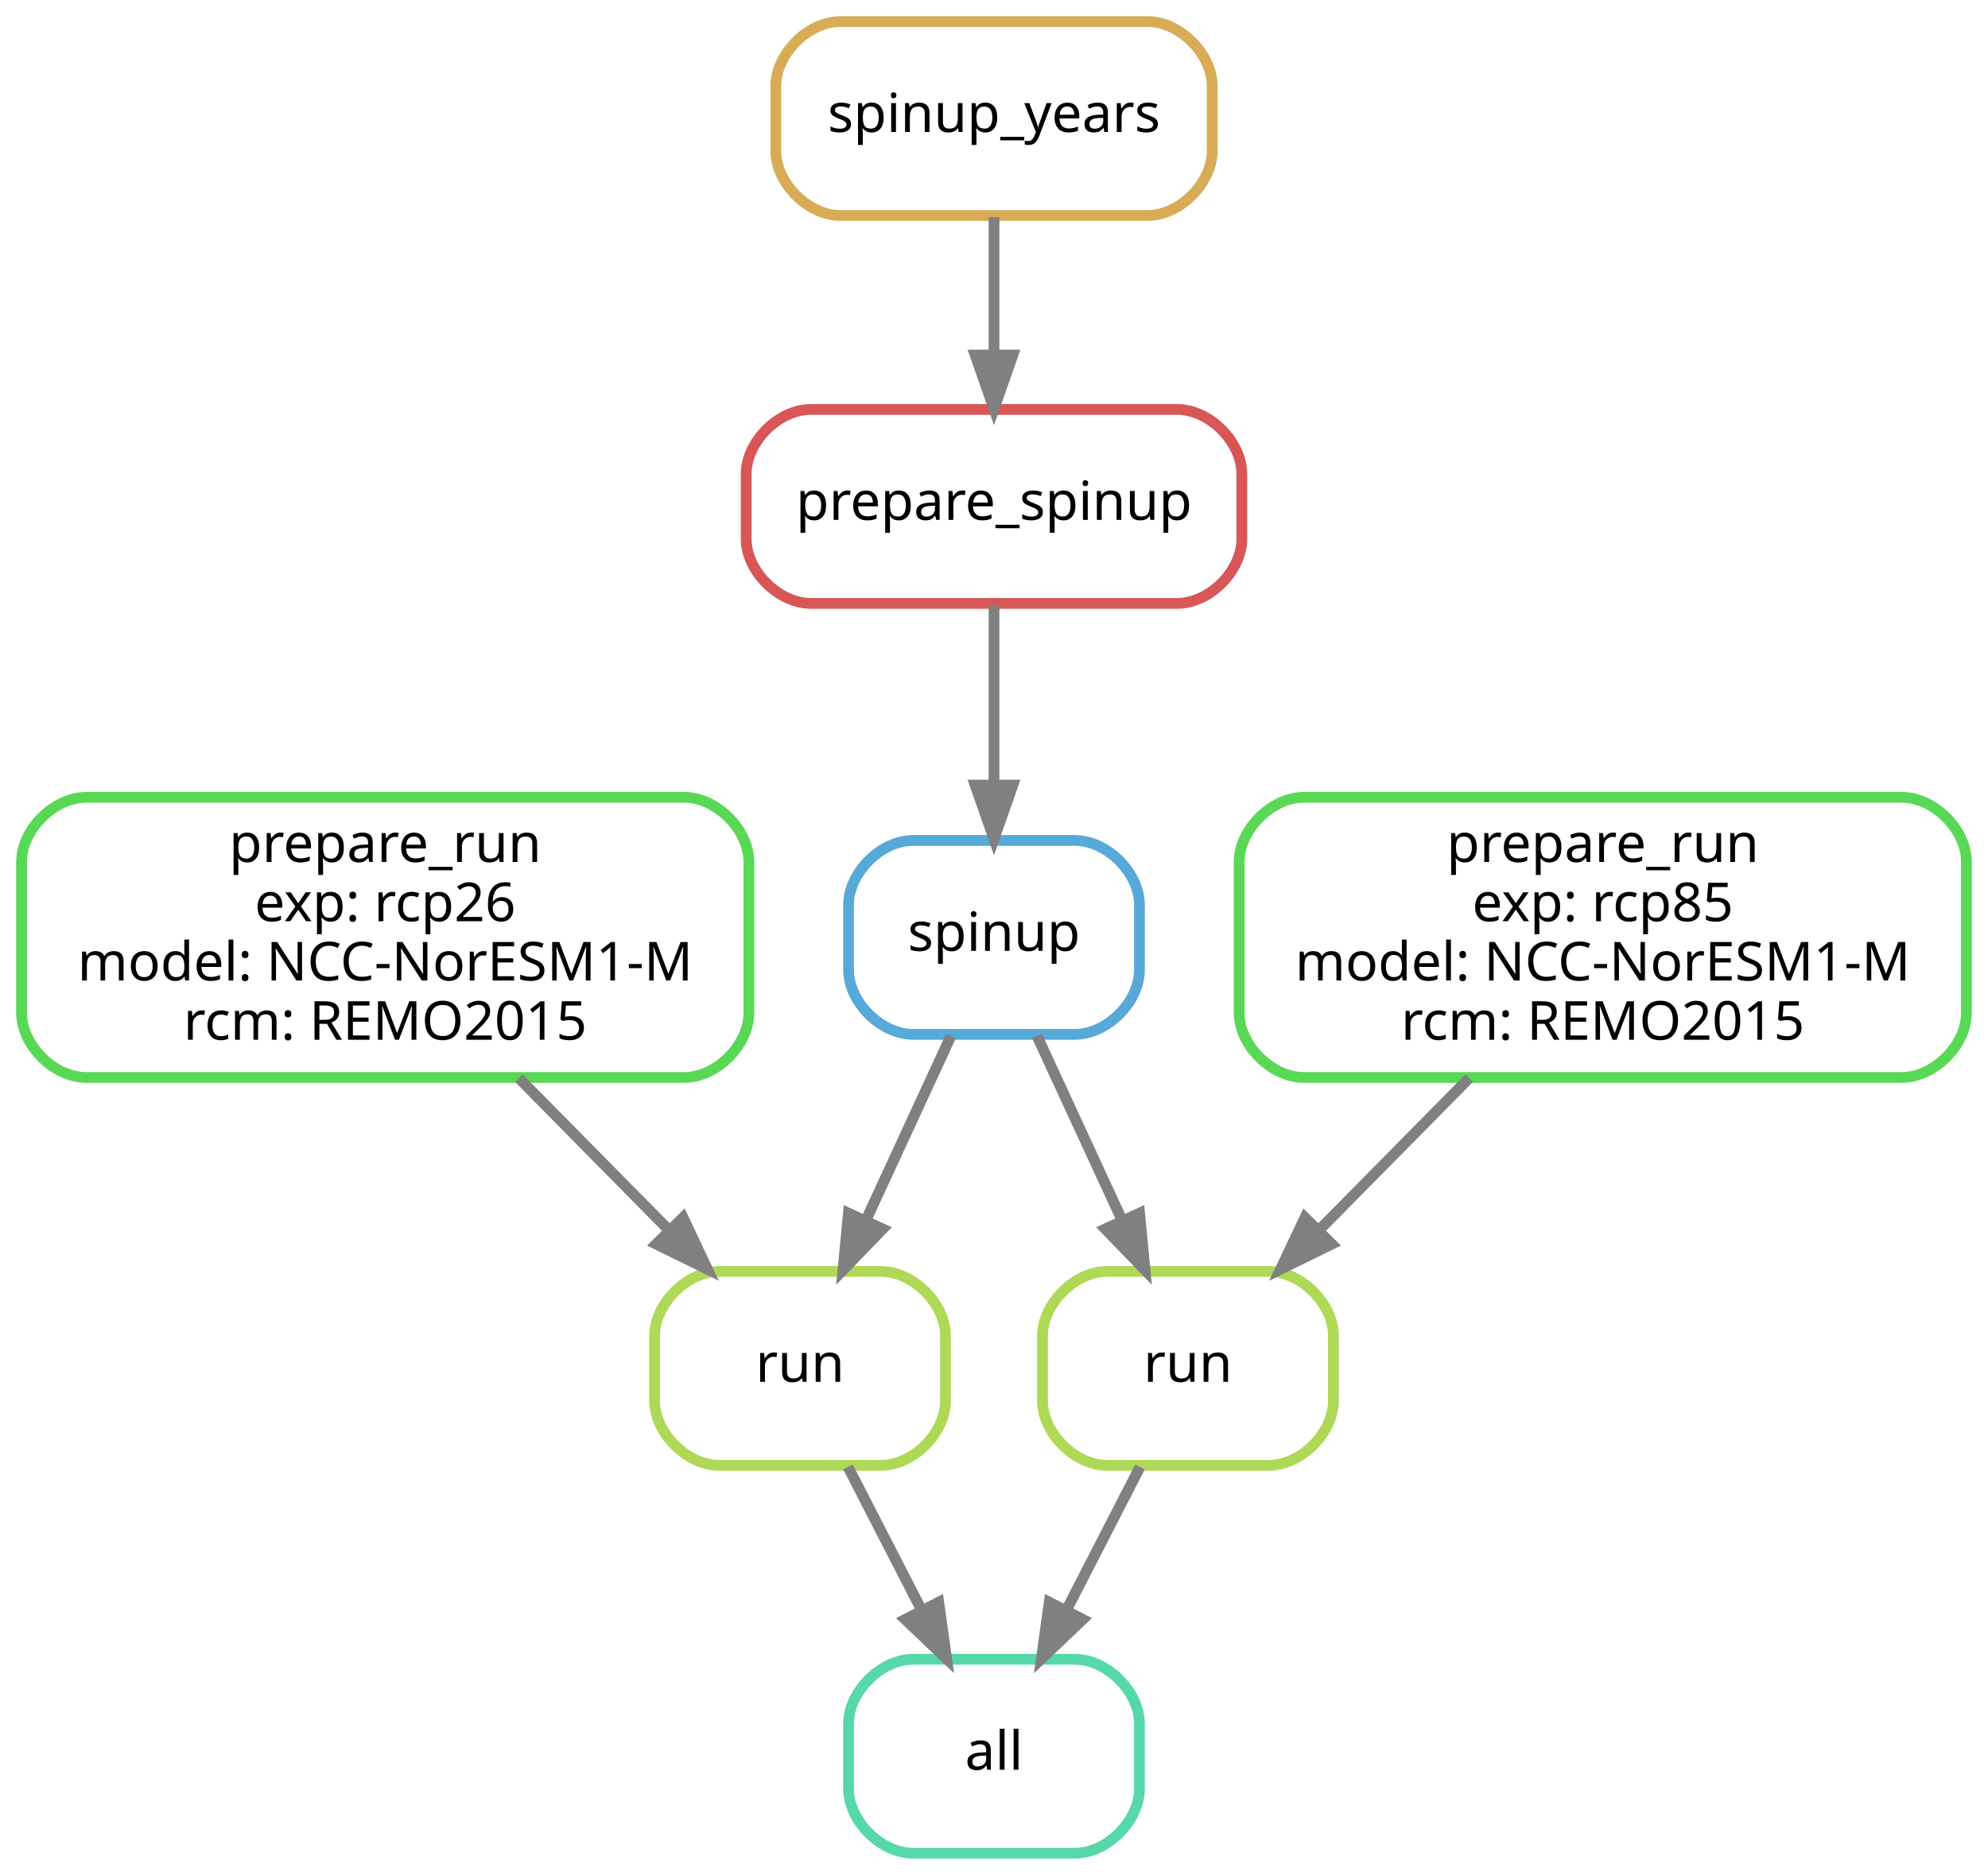
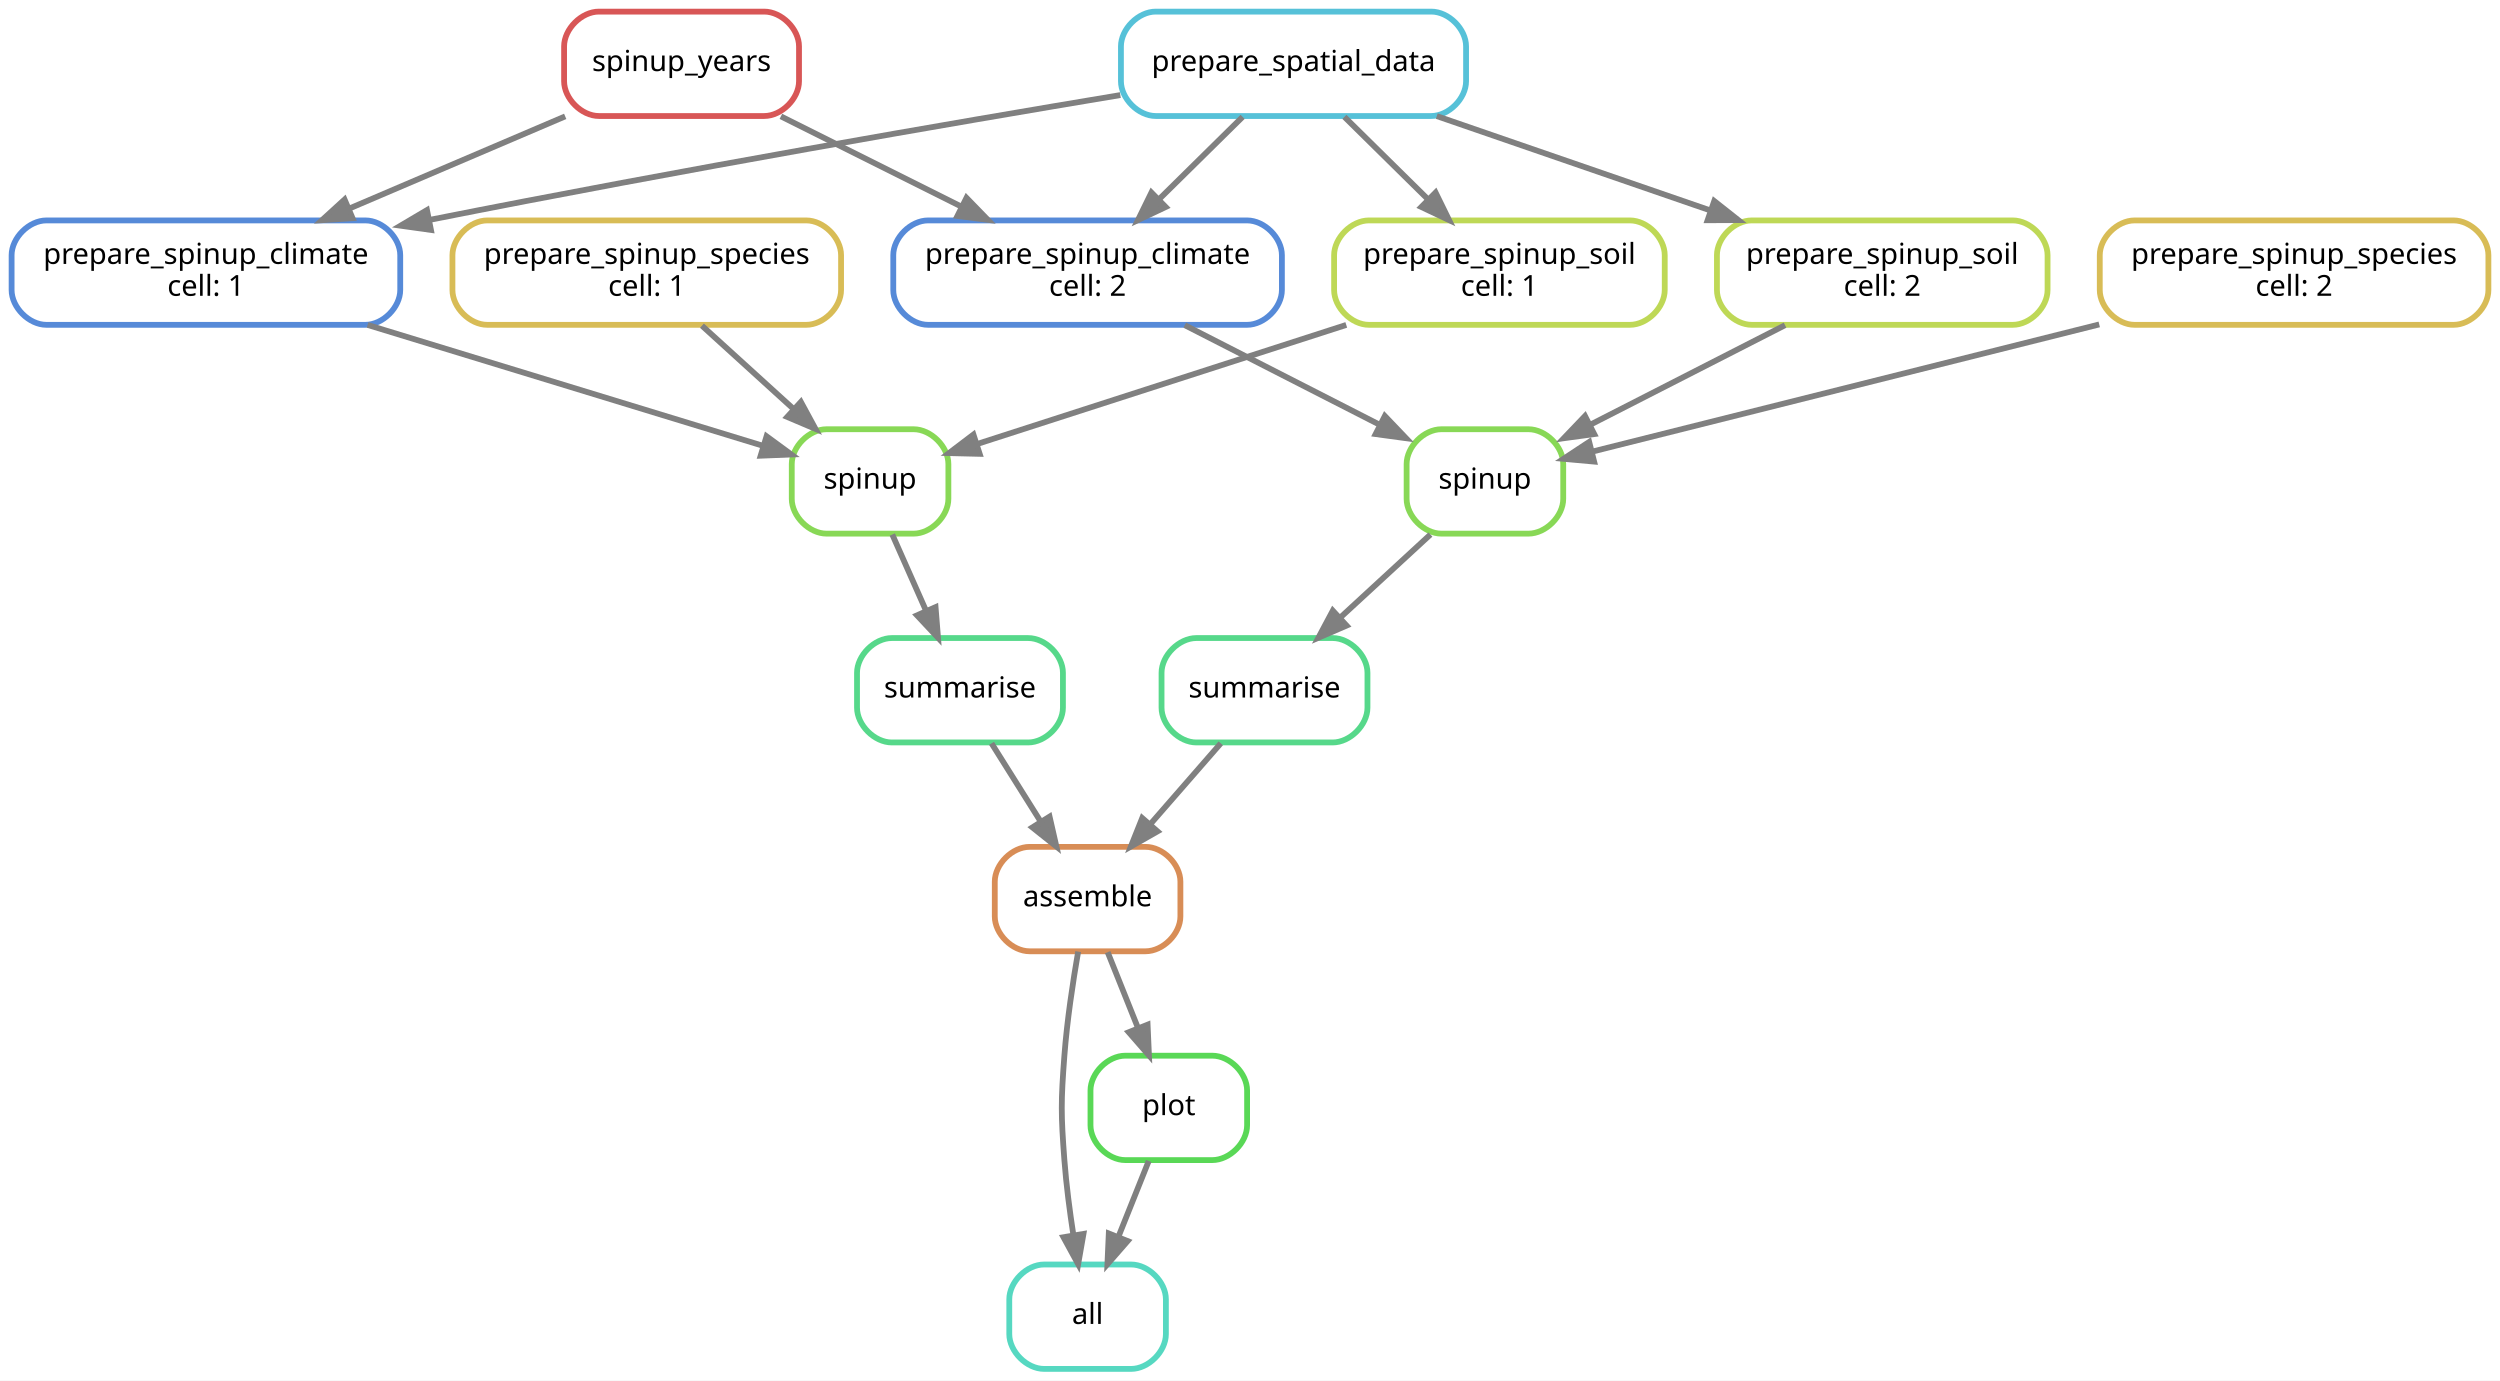
- <svg xmlns="http://www.w3.org/2000/svg" width="369pt" height="348pt" viewBox="0.00 0.00 369.00 348.00">
-   <g id="graph0" class="graph" transform="scale(1 1) rotate(0) translate(4 344)">
-     <polygon fill="white" stroke="transparent" points="-4,4 -4,-344 365,-344 365,4 -4,4" />
+ <svg xmlns="http://www.w3.org/2000/svg" width="862pt" height="476pt" viewBox="0.00 0.00 862.00 476.00">
+   <g id="graph0" class="graph" transform="scale(1 1) rotate(0) translate(4 472)">
+     <polygon fill="white" stroke="transparent" points="-4,4 -4,-472 858,-472 858,4 -4,4" />
    <g id="node1" class="node">
-       <path fill="none" stroke="#56d8a9" stroke-width="2" d="M195.5,-36C195.5,-36 165.5,-36 165.5,-36 159.5,-36 153.5,-30 153.5,-24 153.5,-24 153.5,-12 153.5,-12 153.5,-6 159.5,0 165.5,0 165.5,0 195.5,0 195.5,0 201.5,0 207.5,-6 207.5,-12 207.5,-12 207.5,-24 207.5,-24 207.5,-30 201.5,-36 195.5,-36" />
-       <text text-anchor="middle" x="180.5" y="-15.5" font-family="sans" font-size="10.00">all</text>
+       <path fill="none" stroke="#56d8c1" stroke-width="2" d="M386,-36C386,-36 356,-36 356,-36 350,-36 344,-30 344,-24 344,-24 344,-12 344,-12 344,-6 350,0 356,0 356,0 386,0 386,0 392,0 398,-6 398,-12 398,-12 398,-24 398,-24 398,-30 392,-36 386,-36" />
+       <text text-anchor="middle" x="371" y="-15.5" font-family="sans" font-size="10.00">all</text>
    </g>
    <g id="node2" class="node">
-       <path fill="none" stroke="#afd856" stroke-width="2" d="M159.5,-108C159.5,-108 129.5,-108 129.5,-108 123.5,-108 117.5,-102 117.5,-96 117.5,-96 117.5,-84 117.5,-84 117.5,-78 123.5,-72 129.5,-72 129.5,-72 159.5,-72 159.5,-72 165.5,-72 171.5,-78 171.5,-84 171.5,-84 171.5,-96 171.5,-96 171.5,-102 165.5,-108 159.5,-108" />
-       <text text-anchor="middle" x="144.5" y="-87.5" font-family="sans" font-size="10.00">run</text>
+       <path fill="none" stroke="#d88d56" stroke-width="2" d="M391,-180C391,-180 351,-180 351,-180 345,-180 339,-174 339,-168 339,-168 339,-156 339,-156 339,-150 345,-144 351,-144 351,-144 391,-144 391,-144 397,-144 403,-150 403,-156 403,-156 403,-168 403,-168 403,-174 397,-180 391,-180" />
+       <text text-anchor="middle" x="371" y="-159.5" font-family="sans" font-size="10.00">assemble</text>
    </g>
    <g id="edge1" class="edge">
-       <path fill="none" stroke="grey" stroke-width="2" d="M153.4,-71.7C157.5,-63.73 162.45,-54.1 166.99,-45.26" />
-       <polygon fill="grey" stroke="grey" stroke-width="2" points="170.24,-46.6 171.7,-36.1 164.02,-43.4 170.24,-46.6" />
+       <path fill="none" stroke="grey" stroke-width="2" d="M367.75,-143.89C365.95,-133.54 363.91,-120.06 363,-108 361.8,-92.04 361.8,-87.96 363,-72 363.64,-63.52 364.84,-54.34 366.12,-46.04" />
+       <polygon fill="grey" stroke="grey" stroke-width="2" points="369.58,-46.55 367.75,-36.11 362.68,-45.41 369.58,-46.55" />
+     </g>
+     <g id="node15" class="node">
+       <path fill="none" stroke="#59d856" stroke-width="2" d="M414,-108C414,-108 384,-108 384,-108 378,-108 372,-102 372,-96 372,-96 372,-84 372,-84 372,-78 378,-72 384,-72 384,-72 414,-72 414,-72 420,-72 426,-78 426,-84 426,-84 426,-96 426,-96 426,-102 420,-108 414,-108" />
+       <text text-anchor="middle" x="399" y="-87.5" font-family="sans" font-size="10.00">plot</text>
+     </g>
+     <g id="edge19" class="edge">
+       <path fill="none" stroke="grey" stroke-width="2" d="M377.92,-143.7C381.07,-135.81 384.88,-126.3 388.38,-117.55" />
+       <polygon fill="grey" stroke="grey" stroke-width="2" points="391.69,-118.69 392.16,-108.1 385.19,-116.09 391.69,-118.69" />
    </g>
    <g id="node3" class="node">
-       <path fill="none" stroke="#59d856" stroke-width="2" d="M123,-196C123,-196 12,-196 12,-196 6,-196 0,-190 0,-184 0,-184 0,-156 0,-156 0,-150 6,-144 12,-144 12,-144 123,-144 123,-144 129,-144 135,-150 135,-156 135,-156 135,-184 135,-184 135,-190 129,-196 123,-196" />
-       <text text-anchor="middle" x="67.5" y="-184" font-family="sans" font-size="10.00">prepare_run</text>
-       <text text-anchor="middle" x="67.5" y="-173" font-family="sans" font-size="10.00">exp: rcp26</text>
-       <text text-anchor="middle" x="67.5" y="-162" font-family="sans" font-size="10.00">model: NCC-NorESM1-M</text>
-       <text text-anchor="middle" x="67.5" y="-151" font-family="sans" font-size="10.00">rcm: REMO2015</text>
+       <path fill="none" stroke="#56d88a" stroke-width="2" d="M350.5,-252C350.5,-252 303.5,-252 303.5,-252 297.5,-252 291.5,-246 291.5,-240 291.5,-240 291.5,-228 291.5,-228 291.5,-222 297.5,-216 303.5,-216 303.5,-216 350.5,-216 350.5,-216 356.5,-216 362.5,-222 362.5,-228 362.5,-228 362.5,-240 362.5,-240 362.5,-246 356.5,-252 350.5,-252" />
+       <text text-anchor="middle" x="327" y="-231.5" font-family="sans" font-size="10.00">summarise</text>
    </g>
    <g id="edge3" class="edge">
-       <path fill="none" stroke="grey" stroke-width="2" d="M92.29,-143.89C101.22,-134.84 111.28,-124.65 120.17,-115.65" />
-       <polygon fill="grey" stroke="grey" stroke-width="2" points="122.78,-117.99 127.31,-108.41 117.8,-113.07 122.78,-117.99" />
+       <path fill="none" stroke="grey" stroke-width="2" d="M337.88,-215.7C342.99,-207.56 349.2,-197.69 354.84,-188.7" />
+       <polygon fill="grey" stroke="grey" stroke-width="2" points="357.89,-190.43 360.25,-180.1 351.96,-186.71 357.89,-190.43" />
    </g>
    <g id="node4" class="node">
-       <path fill="none" stroke="#56a9d8" stroke-width="2" d="M195.5,-188C195.5,-188 165.5,-188 165.5,-188 159.5,-188 153.5,-182 153.5,-176 153.5,-176 153.5,-164 153.5,-164 153.5,-158 159.5,-152 165.5,-152 165.5,-152 195.5,-152 195.5,-152 201.5,-152 207.5,-158 207.5,-164 207.5,-164 207.5,-176 207.5,-176 207.5,-182 201.5,-188 195.5,-188" />
-       <text text-anchor="middle" x="180.5" y="-167.5" font-family="sans" font-size="10.00">spinup</text>
+       <path fill="none" stroke="#88d856" stroke-width="2" d="M311,-324C311,-324 281,-324 281,-324 275,-324 269,-318 269,-312 269,-312 269,-300 269,-300 269,-294 275,-288 281,-288 281,-288 311,-288 311,-288 317,-288 323,-294 323,-300 323,-300 323,-312 323,-312 323,-318 317,-324 311,-324" />
+       <text text-anchor="middle" x="296" y="-303.5" font-family="sans" font-size="10.00">spinup</text>
+     </g>
+     <g id="edge5" class="edge">
+       <path fill="none" stroke="grey" stroke-width="2" d="M303.66,-287.7C307.19,-279.73 311.46,-270.1 315.37,-261.26" />
+       <polygon fill="grey" stroke="grey" stroke-width="2" points="318.58,-262.67 319.43,-252.1 312.18,-259.83 318.58,-262.67" />
+     </g>
+     <g id="node5" class="node">
+       <path fill="none" stroke="#568ad8" stroke-width="2" d="M122,-396C122,-396 12,-396 12,-396 6,-396 0,-390 0,-384 0,-384 0,-372 0,-372 0,-366 6,-360 12,-360 12,-360 122,-360 122,-360 128,-360 134,-366 134,-372 134,-372 134,-384 134,-384 134,-390 128,-396 122,-396" />
+       <text text-anchor="middle" x="67" y="-381" font-family="sans" font-size="10.00">prepare_spinup_climate</text>
+       <text text-anchor="middle" x="67" y="-370" font-family="sans" font-size="10.00">cell: 1</text>
+     </g>
+     <g id="edge6" class="edge">
+       <path fill="none" stroke="grey" stroke-width="2" d="M122.73,-359.97C165.08,-347.02 222.16,-329.57 259.02,-318.3" />
+       <polygon fill="grey" stroke="grey" stroke-width="2" points="260.31,-321.57 268.85,-315.3 258.27,-314.87 260.31,-321.57" />
+     </g>
+     <g id="node6" class="node">
+       <path fill="none" stroke="#56c1d8" stroke-width="2" d="M489.5,-468C489.5,-468 394.5,-468 394.5,-468 388.5,-468 382.5,-462 382.5,-456 382.5,-456 382.5,-444 382.5,-444 382.5,-438 388.5,-432 394.5,-432 394.5,-432 489.5,-432 489.5,-432 495.5,-432 501.5,-438 501.5,-444 501.5,-444 501.5,-456 501.5,-456 501.5,-462 495.5,-468 489.5,-468" />
+       <text text-anchor="middle" x="442" y="-447.5" font-family="sans" font-size="10.00">prepare_spatial_data</text>
+     </g>
+     <g id="edge9" class="edge">
+       <path fill="none" stroke="grey" stroke-width="2" d="M382.29,-439.22C324.01,-429.5 232.61,-413.76 144.05,-396.17" />
+       <polygon fill="grey" stroke="grey" stroke-width="2" points="144.59,-392.71 134.1,-394.18 143.22,-399.57 144.59,-392.71" />
+     </g>
+     <g id="node8" class="node">
+       <path fill="none" stroke="#bed856" stroke-width="2" d="M558,-396C558,-396 468,-396 468,-396 462,-396 456,-390 456,-384 456,-384 456,-372 456,-372 456,-366 462,-360 468,-360 468,-360 558,-360 558,-360 564,-360 570,-366 570,-372 570,-372 570,-384 570,-384 570,-390 564,-396 558,-396" />
+       <text text-anchor="middle" x="513" y="-381" font-family="sans" font-size="10.00">prepare_spinup_soil</text>
+       <text text-anchor="middle" x="513" y="-370" font-family="sans" font-size="10.00">cell: 1</text>
+     </g>
+     <g id="edge11" class="edge">
+       <path fill="none" stroke="grey" stroke-width="2" d="M459.55,-431.7C468.23,-423.14 478.86,-412.66 488.35,-403.3" />
+       <polygon fill="grey" stroke="grey" stroke-width="2" points="490.99,-405.62 495.65,-396.1 486.07,-400.63 490.99,-405.62" />
+     </g>
+     <g id="node12" class="node">
+       <path fill="none" stroke="#568ad8" stroke-width="2" d="M426,-396C426,-396 316,-396 316,-396 310,-396 304,-390 304,-384 304,-384 304,-372 304,-372 304,-366 310,-360 316,-360 316,-360 426,-360 426,-360 432,-360 438,-366 438,-372 438,-372 438,-384 438,-384 438,-390 432,-396 426,-396" />
+       <text text-anchor="middle" x="371" y="-381" font-family="sans" font-size="10.00">prepare_spinup_climate</text>
+       <text text-anchor="middle" x="371" y="-370" font-family="sans" font-size="10.00">cell: 2</text>
+     </g>
+     <g id="edge16" class="edge">
+       <path fill="none" stroke="grey" stroke-width="2" d="M424.45,-431.7C415.77,-423.14 405.14,-412.66 395.65,-403.3" />
+       <polygon fill="grey" stroke="grey" stroke-width="2" points="397.93,-400.63 388.35,-396.1 393.01,-405.62 397.93,-400.63" />
+     </g>
+     <g id="node13" class="node">
+       <path fill="none" stroke="#bed856" stroke-width="2" d="M690,-396C690,-396 600,-396 600,-396 594,-396 588,-390 588,-384 588,-384 588,-372 588,-372 588,-366 594,-360 600,-360 600,-360 690,-360 690,-360 696,-360 702,-366 702,-372 702,-372 702,-384 702,-384 702,-390 696,-396 690,-396" />
+       <text text-anchor="middle" x="645" y="-381" font-family="sans" font-size="10.00">prepare_spinup_soil</text>
+       <text text-anchor="middle" x="645" y="-370" font-family="sans" font-size="10.00">cell: 2</text>
+     </g>
+     <g id="edge18" class="edge">
+       <path fill="none" stroke="grey" stroke-width="2" d="M491.4,-431.97C519.89,-422.14 555.89,-409.73 585.87,-399.39" />
+       <polygon fill="grey" stroke="grey" stroke-width="2" points="587.07,-402.68 595.38,-396.11 584.78,-396.06 587.07,-402.68" />
+     </g>
+     <g id="node7" class="node">
+       <path fill="none" stroke="#d85656" stroke-width="2" d="M259.5,-468C259.5,-468 202.5,-468 202.5,-468 196.5,-468 190.5,-462 190.5,-456 190.5,-456 190.5,-444 190.5,-444 190.5,-438 196.5,-432 202.5,-432 202.5,-432 259.5,-432 259.5,-432 265.5,-432 271.5,-438 271.5,-444 271.5,-444 271.5,-456 271.5,-456 271.5,-462 265.5,-468 259.5,-468" />
+       <text text-anchor="middle" x="231" y="-447.5" font-family="sans" font-size="10.00">spinup_years</text>
+     </g>
+     <g id="edge10" class="edge">
+       <path fill="none" stroke="grey" stroke-width="2" d="M190.88,-431.88C168.36,-422.26 140.08,-410.19 116.23,-400.01" />
+       <polygon fill="grey" stroke="grey" stroke-width="2" points="117.56,-396.77 106.99,-396.07 114.81,-403.21 117.56,-396.77" />
+     </g>
+     <g id="edge17" class="edge">
+       <path fill="none" stroke="grey" stroke-width="2" d="M265.25,-431.88C284.06,-422.47 307.58,-410.71 327.67,-400.67" />
+       <polygon fill="grey" stroke="grey" stroke-width="2" points="329.24,-403.79 336.62,-396.19 326.11,-397.53 329.24,-403.79" />
+     </g>
+     <g id="edge7" class="edge">
+       <path fill="none" stroke="grey" stroke-width="2" d="M460.19,-359.97C420.8,-347.26 367.97,-330.22 333,-318.94" />
+       <polygon fill="grey" stroke="grey" stroke-width="2" points="333.79,-315.51 323.2,-315.77 331.64,-322.17 333.79,-315.51" />
+     </g>
+     <g id="node9" class="node">
+       <path fill="none" stroke="#d8bc56" stroke-width="2" d="M274,-396C274,-396 164,-396 164,-396 158,-396 152,-390 152,-384 152,-384 152,-372 152,-372 152,-366 158,-360 164,-360 164,-360 274,-360 274,-360 280,-360 286,-366 286,-372 286,-372 286,-384 286,-384 286,-390 280,-396 274,-396" />
+       <text text-anchor="middle" x="219" y="-381" font-family="sans" font-size="10.00">prepare_spinup_species</text>
+       <text text-anchor="middle" x="219" y="-370" font-family="sans" font-size="10.00">cell: 1</text>
+     </g>
+     <g id="edge8" class="edge">
+       <path fill="none" stroke="grey" stroke-width="2" d="M238.03,-359.7C247.54,-351.05 259.21,-340.45 269.57,-331.03" />
+       <polygon fill="grey" stroke="grey" stroke-width="2" points="272.14,-333.42 277.19,-324.1 267.43,-328.24 272.14,-333.42" />
+     </g>
+     <g id="node10" class="node">
+       <path fill="none" stroke="#56d88a" stroke-width="2" d="M455.5,-252C455.5,-252 408.5,-252 408.5,-252 402.5,-252 396.5,-246 396.5,-240 396.5,-240 396.5,-228 396.5,-228 396.5,-222 402.5,-216 408.5,-216 408.5,-216 455.5,-216 455.5,-216 461.5,-216 467.5,-222 467.5,-228 467.5,-228 467.5,-240 467.5,-240 467.5,-246 461.5,-252 455.5,-252" />
+       <text text-anchor="middle" x="432" y="-231.5" font-family="sans" font-size="10.00">summarise</text>
    </g>
    <g id="edge4" class="edge">
-       <path fill="none" stroke="grey" stroke-width="2" d="M172.51,-151.69C167.9,-141.69 162,-128.91 156.8,-117.65" />
-       <polygon fill="grey" stroke="grey" stroke-width="2" points="159.84,-115.88 152.47,-108.26 153.48,-118.81 159.84,-115.88" />
+       <path fill="none" stroke="grey" stroke-width="2" d="M416.92,-215.7C409.61,-207.3 400.69,-197.07 392.66,-187.86" />
+       <polygon fill="grey" stroke="grey" stroke-width="2" points="395.11,-185.34 385.91,-180.1 389.84,-189.94 395.11,-185.34" />
    </g>
-     <g id="node7" class="node">
-       <path fill="none" stroke="#afd856" stroke-width="2" d="M231.5,-108C231.5,-108 201.5,-108 201.5,-108 195.5,-108 189.5,-102 189.5,-96 189.5,-96 189.5,-84 189.5,-84 189.5,-78 195.5,-72 201.5,-72 201.5,-72 231.5,-72 231.5,-72 237.5,-72 243.5,-78 243.5,-84 243.5,-84 243.5,-96 243.5,-96 243.5,-102 237.5,-108 231.5,-108" />
-       <text text-anchor="middle" x="216.5" y="-87.5" font-family="sans" font-size="10.00">run</text>
+     <g id="node11" class="node">
+       <path fill="none" stroke="#88d856" stroke-width="2" d="M523,-324C523,-324 493,-324 493,-324 487,-324 481,-318 481,-312 481,-312 481,-300 481,-300 481,-294 487,-288 493,-288 493,-288 523,-288 523,-288 529,-288 535,-294 535,-300 535,-300 535,-312 535,-312 535,-318 529,-324 523,-324" />
+       <text text-anchor="middle" x="508" y="-303.5" font-family="sans" font-size="10.00">spinup</text>
    </g>
-     <g id="edge8" class="edge">
-       <path fill="none" stroke="grey" stroke-width="2" d="M188.49,-151.69C193.1,-141.69 199,-128.91 204.2,-117.65" />
-       <polygon fill="grey" stroke="grey" stroke-width="2" points="207.52,-118.81 208.53,-108.26 201.16,-115.88 207.52,-118.81" />
+     <g id="edge12" class="edge">
+       <path fill="none" stroke="grey" stroke-width="2" d="M489.21,-287.7C479.83,-279.05 468.32,-268.45 458.09,-259.03" />
+       <polygon fill="grey" stroke="grey" stroke-width="2" points="460.3,-256.3 450.57,-252.1 455.55,-261.45 460.3,-256.3" />
    </g>
-     <g id="node5" class="node">
-       <path fill="none" stroke="#d85656" stroke-width="2" d="M214.5,-268C214.5,-268 146.5,-268 146.5,-268 140.5,-268 134.5,-262 134.5,-256 134.5,-256 134.5,-244 134.5,-244 134.5,-238 140.5,-232 146.5,-232 146.5,-232 214.5,-232 214.5,-232 220.5,-232 226.5,-238 226.5,-244 226.5,-244 226.5,-256 226.5,-256 226.5,-262 220.5,-268 214.5,-268" />
-       <text text-anchor="middle" x="180.5" y="-247.5" font-family="sans" font-size="10.00">prepare_spinup</text>
+     <g id="edge13" class="edge">
+       <path fill="none" stroke="grey" stroke-width="2" d="M404.51,-359.88C424.85,-349.49 450.8,-336.22 471.63,-325.58" />
+       <polygon fill="grey" stroke="grey" stroke-width="2" points="473.49,-328.56 480.81,-320.9 470.31,-322.33 473.49,-328.56" />
    </g>
-     <g id="edge5" class="edge">
-       <path fill="none" stroke="grey" stroke-width="2" d="M180.5,-231.69C180.5,-221.89 180.5,-209.42 180.5,-198.33" />
-       <polygon fill="grey" stroke="grey" stroke-width="2" points="184,-198.26 180.5,-188.26 177,-198.26 184,-198.26" />
+     <g id="edge14" class="edge">
+       <path fill="none" stroke="grey" stroke-width="2" d="M611.49,-359.88C591.15,-349.49 565.2,-336.22 544.37,-325.58" />
+       <polygon fill="grey" stroke="grey" stroke-width="2" points="545.69,-322.33 535.19,-320.9 542.51,-328.56 545.69,-322.33" />
    </g>
-     <g id="node6" class="node">
-       <path fill="none" stroke="#d8ac56" stroke-width="2" d="M209,-340C209,-340 152,-340 152,-340 146,-340 140,-334 140,-328 140,-328 140,-316 140,-316 140,-310 146,-304 152,-304 152,-304 209,-304 209,-304 215,-304 221,-310 221,-316 221,-316 221,-328 221,-328 221,-334 215,-340 209,-340" />
-       <text text-anchor="middle" x="180.5" y="-319.5" font-family="sans" font-size="10.00">spinup_years</text>
+     <g id="node14" class="node">
+       <path fill="none" stroke="#d8bc56" stroke-width="2" d="M842,-396C842,-396 732,-396 732,-396 726,-396 720,-390 720,-384 720,-384 720,-372 720,-372 720,-366 726,-360 732,-360 732,-360 842,-360 842,-360 848,-360 854,-366 854,-372 854,-372 854,-384 854,-384 854,-390 848,-396 842,-396" />
+       <text text-anchor="middle" x="787" y="-381" font-family="sans" font-size="10.00">prepare_spinup_species</text>
+       <text text-anchor="middle" x="787" y="-370" font-family="sans" font-size="10.00">cell: 2</text>
    </g>
-     <g id="edge6" class="edge">
-       <path fill="none" stroke="grey" stroke-width="2" d="M180.5,-303.7C180.5,-295.98 180.5,-286.71 180.5,-278.11" />
-       <polygon fill="grey" stroke="grey" stroke-width="2" points="184,-278.1 180.5,-268.1 177,-278.1 184,-278.1" />
+     <g id="edge15" class="edge">
+       <path fill="none" stroke="grey" stroke-width="2" d="M719.82,-360.14C664.92,-346.37 589.36,-327.41 544.9,-316.26" />
+       <polygon fill="grey" stroke="grey" stroke-width="2" points="545.66,-312.84 535.1,-313.8 543.95,-319.63 545.66,-312.84" />
    </g>
    <g id="edge2" class="edge">
-       <path fill="none" stroke="grey" stroke-width="2" d="M207.6,-71.7C203.5,-63.73 198.55,-54.1 194.01,-45.26" />
-       <polygon fill="grey" stroke="grey" stroke-width="2" points="196.98,-43.4 189.3,-36.1 190.76,-46.6 196.98,-43.4" />
-     </g>
-     <g id="node8" class="node">
-       <path fill="none" stroke="#59d856" stroke-width="2" d="M349,-196C349,-196 238,-196 238,-196 232,-196 226,-190 226,-184 226,-184 226,-156 226,-156 226,-150 232,-144 238,-144 238,-144 349,-144 349,-144 355,-144 361,-150 361,-156 361,-156 361,-184 361,-184 361,-190 355,-196 349,-196" />
-       <text text-anchor="middle" x="293.5" y="-184" font-family="sans" font-size="10.00">prepare_run</text>
-       <text text-anchor="middle" x="293.5" y="-173" font-family="sans" font-size="10.00">exp: rcp85</text>
-       <text text-anchor="middle" x="293.5" y="-162" font-family="sans" font-size="10.00">model: NCC-NorESM1-M</text>
-       <text text-anchor="middle" x="293.5" y="-151" font-family="sans" font-size="10.00">rcm: REMO2015</text>
-     </g>
-     <g id="edge7" class="edge">
-       <path fill="none" stroke="grey" stroke-width="2" d="M268.71,-143.89C259.78,-134.84 249.72,-124.65 240.83,-115.65" />
-       <polygon fill="grey" stroke="grey" stroke-width="2" points="243.2,-113.07 233.69,-108.41 238.22,-117.99 243.2,-113.07" />
+       <path fill="none" stroke="grey" stroke-width="2" d="M392.08,-71.7C388.93,-63.81 385.12,-54.3 381.62,-45.55" />
+       <polygon fill="grey" stroke="grey" stroke-width="2" points="384.81,-44.09 377.84,-36.1 378.31,-46.69 384.81,-44.09" />
    </g>
  </g>
</svg>
